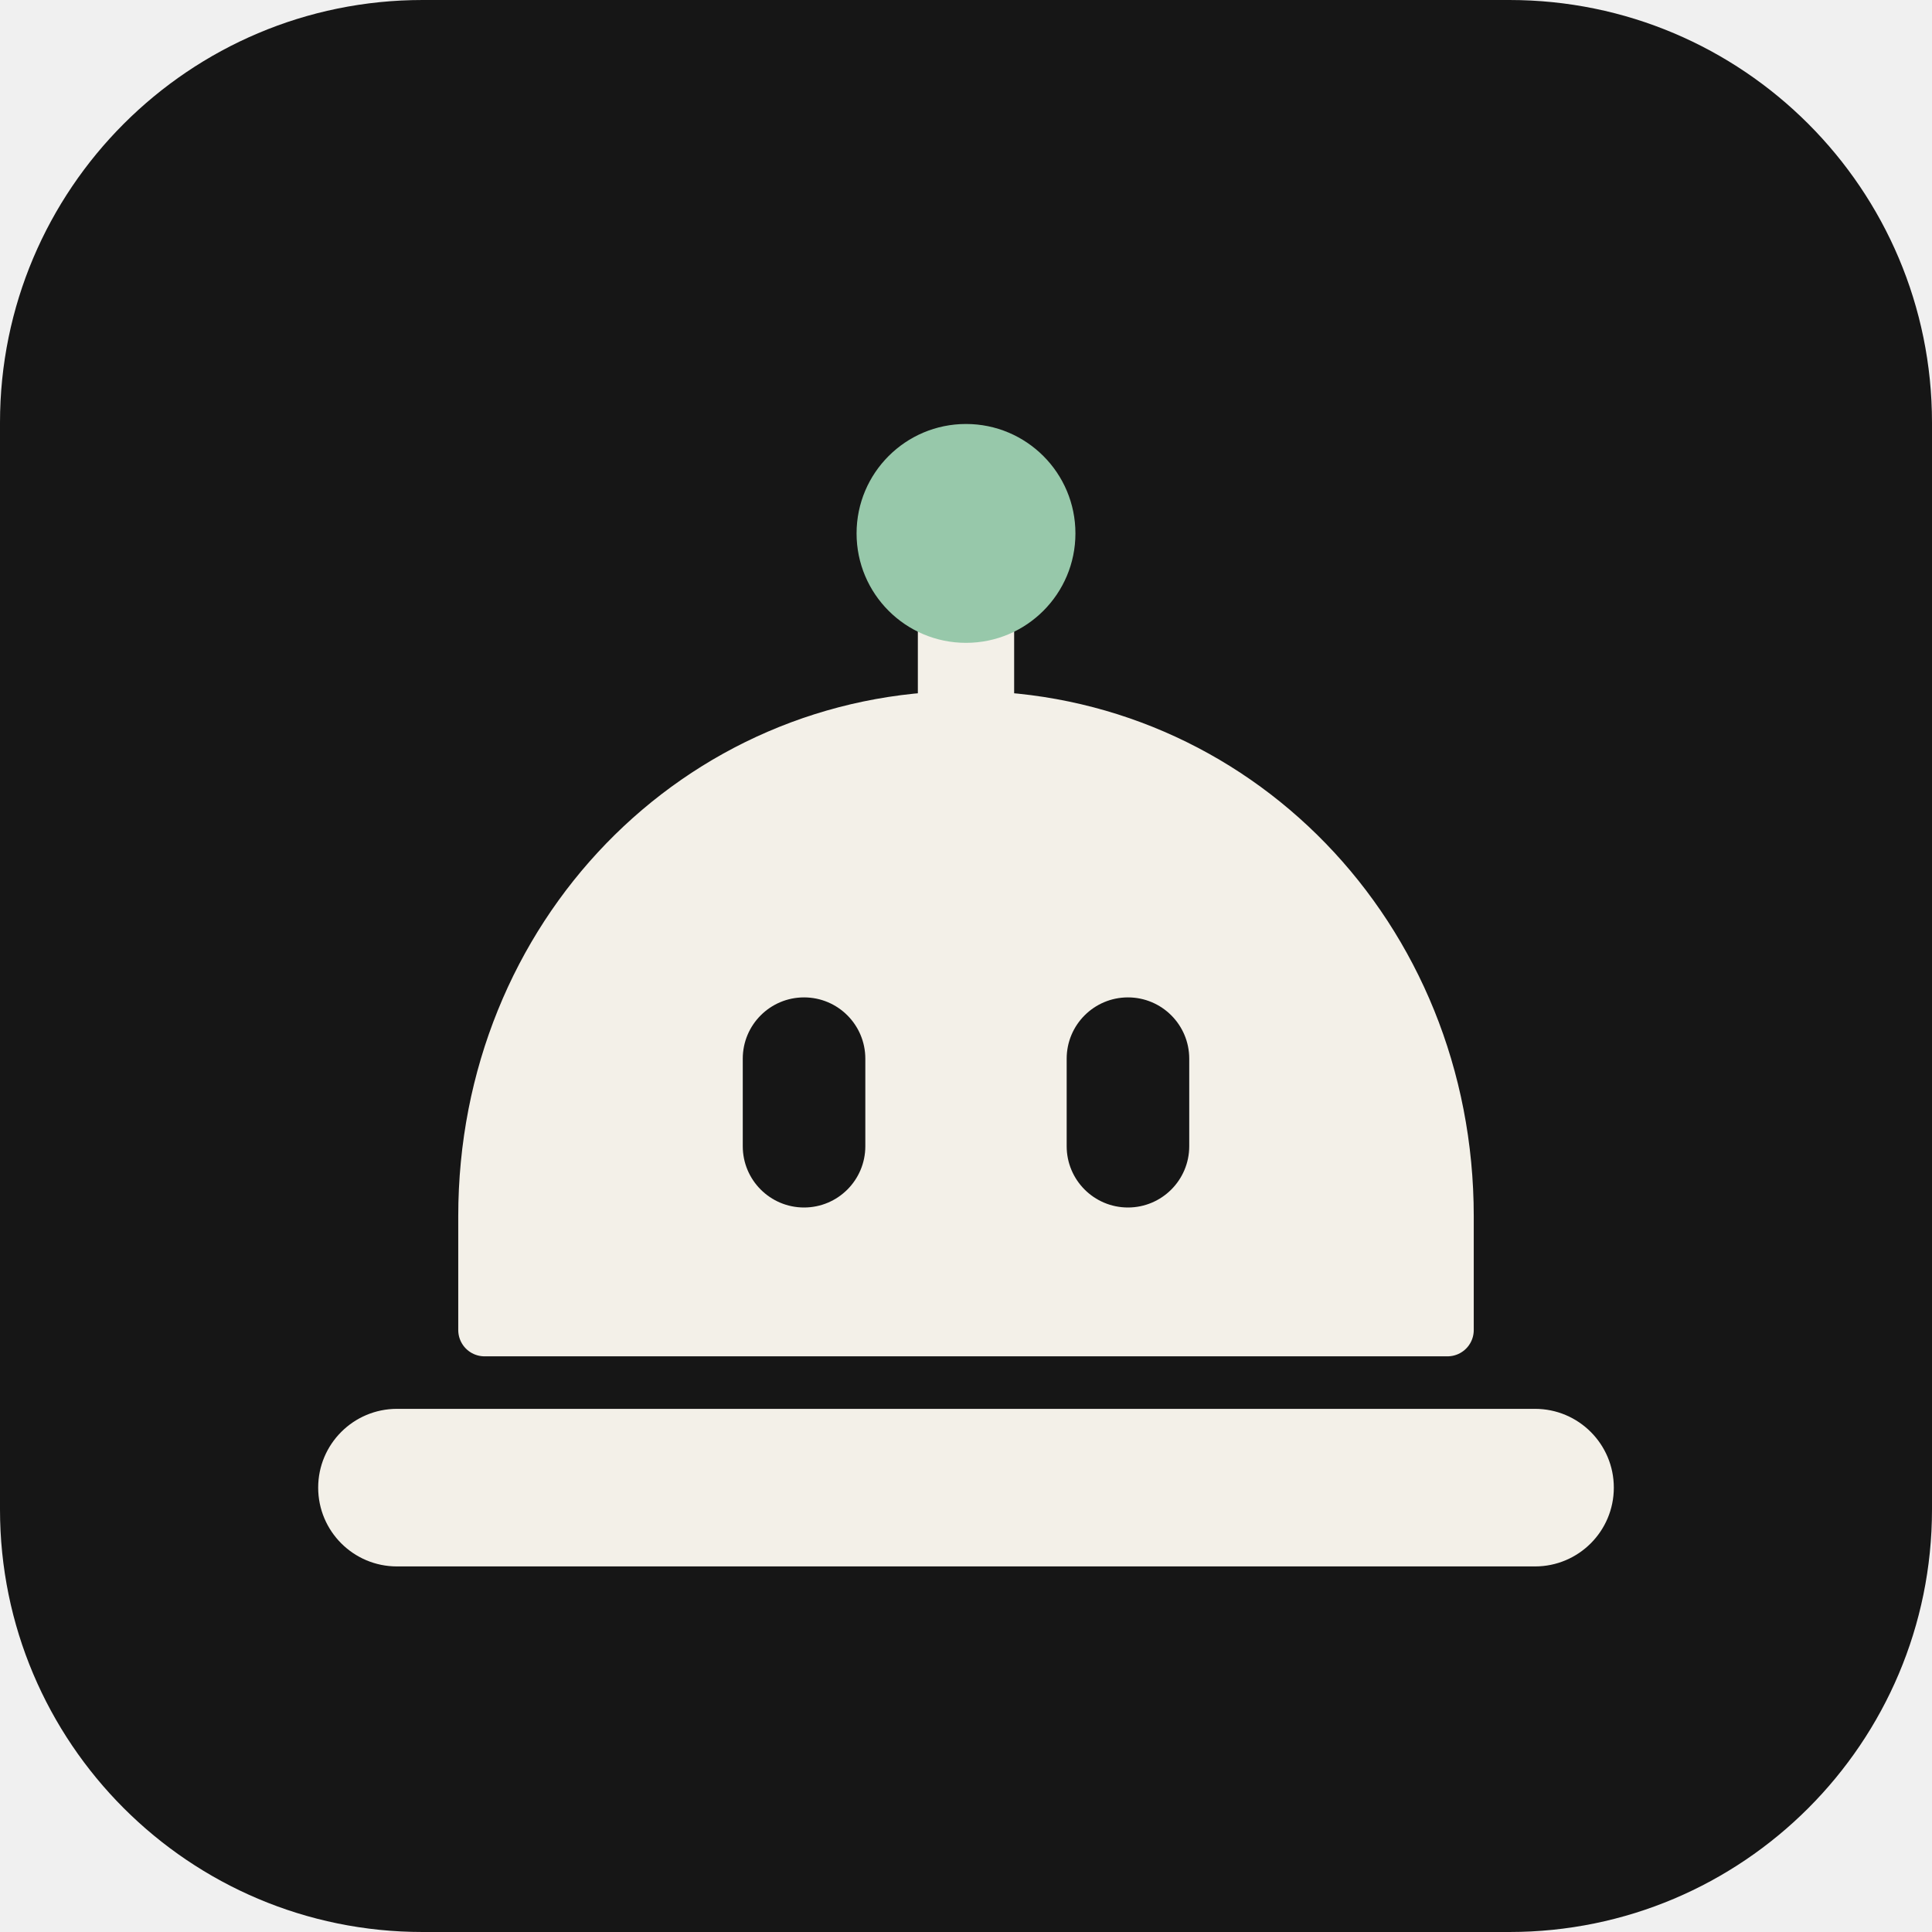
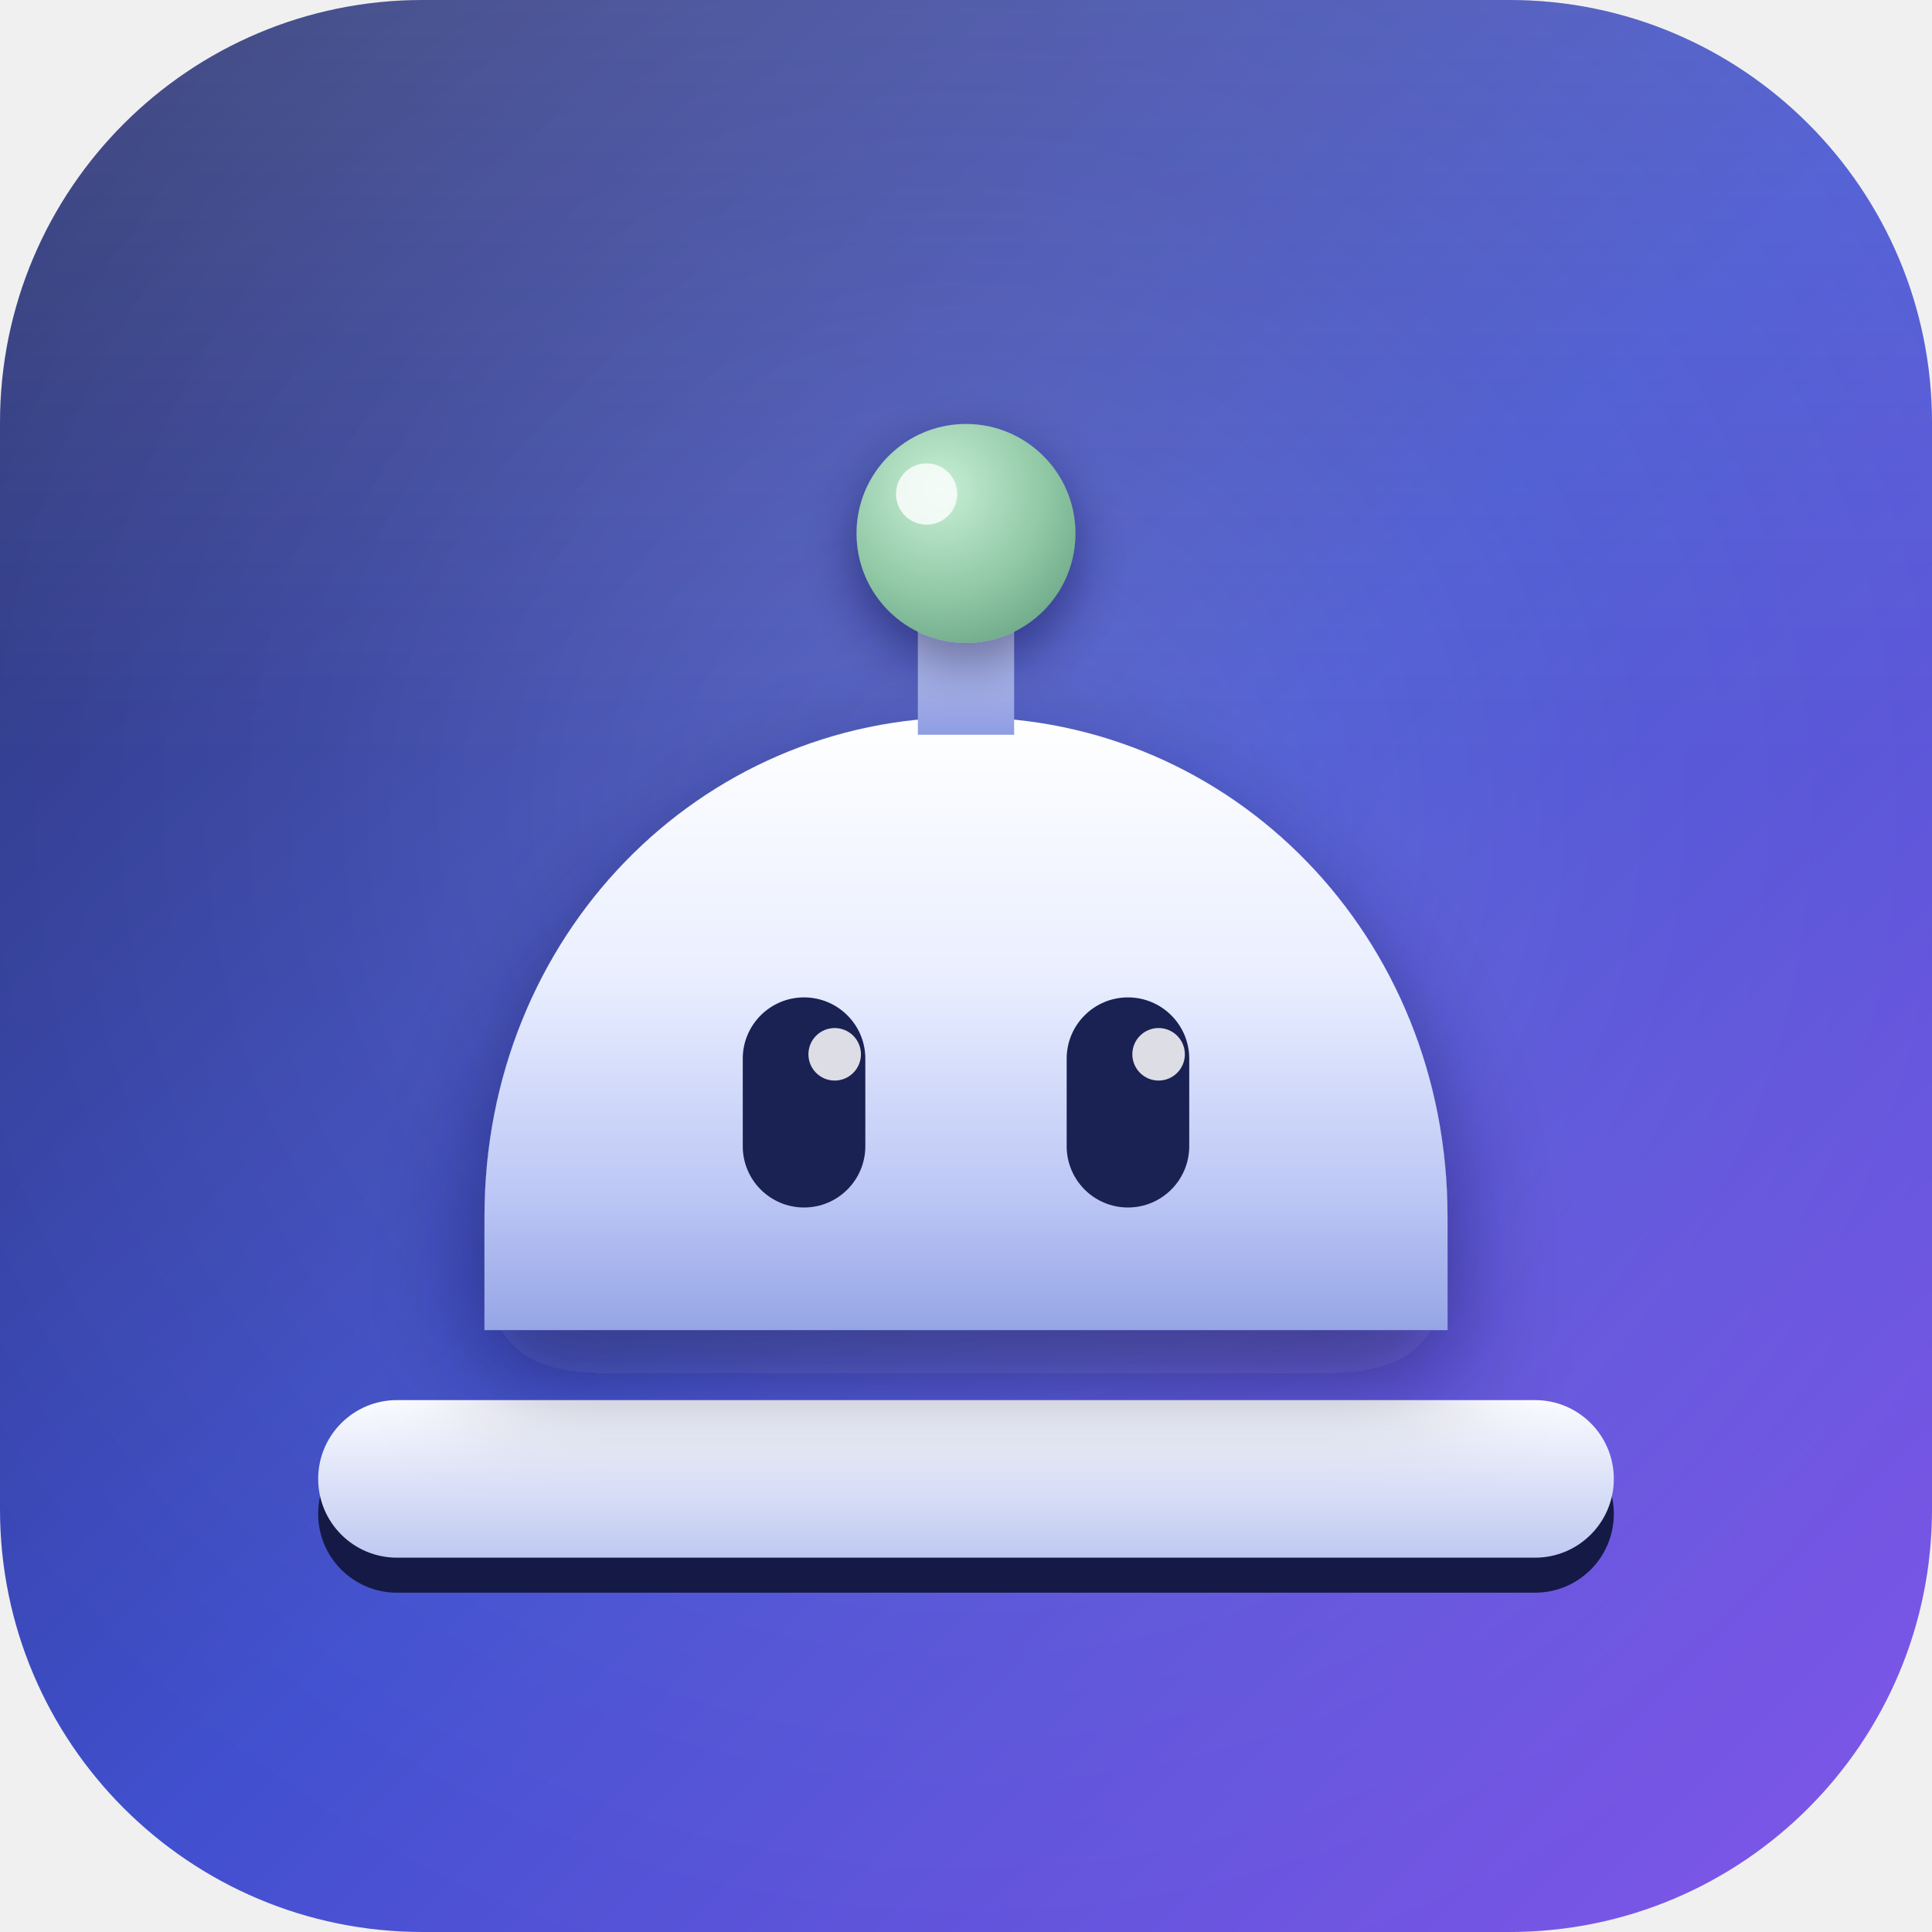
<svg xmlns="http://www.w3.org/2000/svg" viewBox="0 0 512 512">
-   <rect width="512" height="512" rx="112" fill="#161616" />
-   <g transform="translate(256 262) scale(1.16) translate(-256 -262)">
-     <rect x="108" y="358" width="296" height="36" rx="18" fill="#f3f0e8" />
-     <path d="M146 340V314C146 250 195 200 256 200s110 50 110 114v26Z" fill="#f3f0e8" stroke="#f3f0e8" stroke-width="12" stroke-linejoin="round" />
-     <rect x="205" y="264" width="28" height="48" rx="14" fill="#161616" />
-     <rect x="279" y="264" width="28" height="48" rx="14" fill="#161616" />
-     <rect x="245" y="170" width="22" height="34" fill="#f3f0e8" />
-     <circle cx="256" cy="158" r="25" fill="#97c8aa" />
+   <defs>
+     <linearGradient id="bg" x1="0" y1="0" x2="1" y2="1">
+       <stop offset="0" stop-color="#242E68" />
+       <stop offset=".52" stop-color="#4150CF" />
+       <stop offset="1" stop-color="#8457EA" />
+     </linearGradient>
+     <radialGradient id="glow" cx=".5" cy=".42" r=".62">
+       <stop offset="0" stop-color="#FFFFFF" stop-opacity=".16" />
+       <stop offset=".55" stop-color="#FFFFFF" stop-opacity=".05" />
+       <stop offset="1" stop-color="#FFFFFF" stop-opacity="0" />
+     </radialGradient>
+     <linearGradient id="sheen" x1="0" y1="0" x2="0" y2="1">
+       <stop offset="0" stop-color="#FFFFFF" stop-opacity=".13" />
+       <stop offset="1" stop-color="#FFFFFF" stop-opacity="0" />
+     </linearGradient>
+     <linearGradient id="bell" x1="0" y1="0" x2="0" y2="1">
+       <stop offset="0" stop-color="#FFFFFF" />
+       <stop offset=".42" stop-color="#EAEFFF" />
+       <stop offset=".78" stop-color="#BCC7F5" />
+       <stop offset="1" stop-color="#96A5E6" />
+     </linearGradient>
+     <linearGradient id="deskTop" x1="0" y1="0" x2="0" y2="1">
+       <stop offset="0" stop-color="#FBFCFF" />
+       <stop offset="1" stop-color="#BFC9F1" />
+     </linearGradient>
+     <linearGradient id="stem" x1="0" y1="0" x2="0" y2="1">
+       <stop offset="0" stop-color="#D6DDFA" />
+       <stop offset="1" stop-color="#8E9DE3" />
+     </linearGradient>
+     <radialGradient id="cap" cx=".38" cy=".3" r=".9">
+       <stop offset="0" stop-color="#C8EFD6" />
+       <stop offset=".55" stop-color="#8FC7A4" />
+       <stop offset="1" stop-color="#5E9A7C" />
+     </radialGradient>
+     <filter id="bellShadow" x="-40%" y="-40%" width="180%" height="180%">
+       <feDropShadow dx="0" dy="10" stdDeviation="12" flood-color="#0B1034" flood-opacity=".5" />
+     </filter>
+     <filter id="capShadow" x="-60%" y="-60%" width="220%" height="220%">
+       <feDropShadow dx="0" dy="5" stdDeviation="6" flood-color="#0B1034" flood-opacity=".45" />
+     </filter>
+   </defs>
+   <clipPath id="corner">
+     <rect width="512" height="512" rx="112" />
+   </clipPath>
+   <g clip-path="url(#corner)">
+     <rect width="512" height="512" fill="url(#bg)" />
+     <rect width="512" height="512" fill="url(#glow)" />
+     <rect width="512" height="200" fill="url(#sheen)" />
+     <g transform="translate(256 262) scale(1.16) translate(-256 -262)">
+       <rect x="108" y="364" width="296" height="36" rx="18" fill="#141A45" />
+       <rect x="108" y="356" width="296" height="36" rx="18" fill="url(#deskTop)" />
+       <path d="M146 340V314C146 250 195 200 256 200s110 50 110 114v26Z" fill="url(#bell)" filter="url(#bellShadow)" />
+       <rect x="205" y="264" width="28" height="48" rx="14" fill="#1A2153" />
+       <rect x="279" y="264" width="28" height="48" rx="14" fill="#1A2153" />
+       <circle cx="226" cy="277" r="6" fill="#FFFFFF" opacity=".85" />
+       <circle cx="300" cy="277" r="6" fill="#FFFFFF" opacity=".85" />
+       <rect x="245" y="170" width="22" height="34" fill="url(#stem)" />
+       <circle cx="256" cy="158" r="25" fill="url(#cap)" filter="url(#capShadow)" />
+       <circle cx="247" cy="149" r="7" fill="#FFFFFF" opacity=".8" />
+     </g>
  </g>
</svg>
